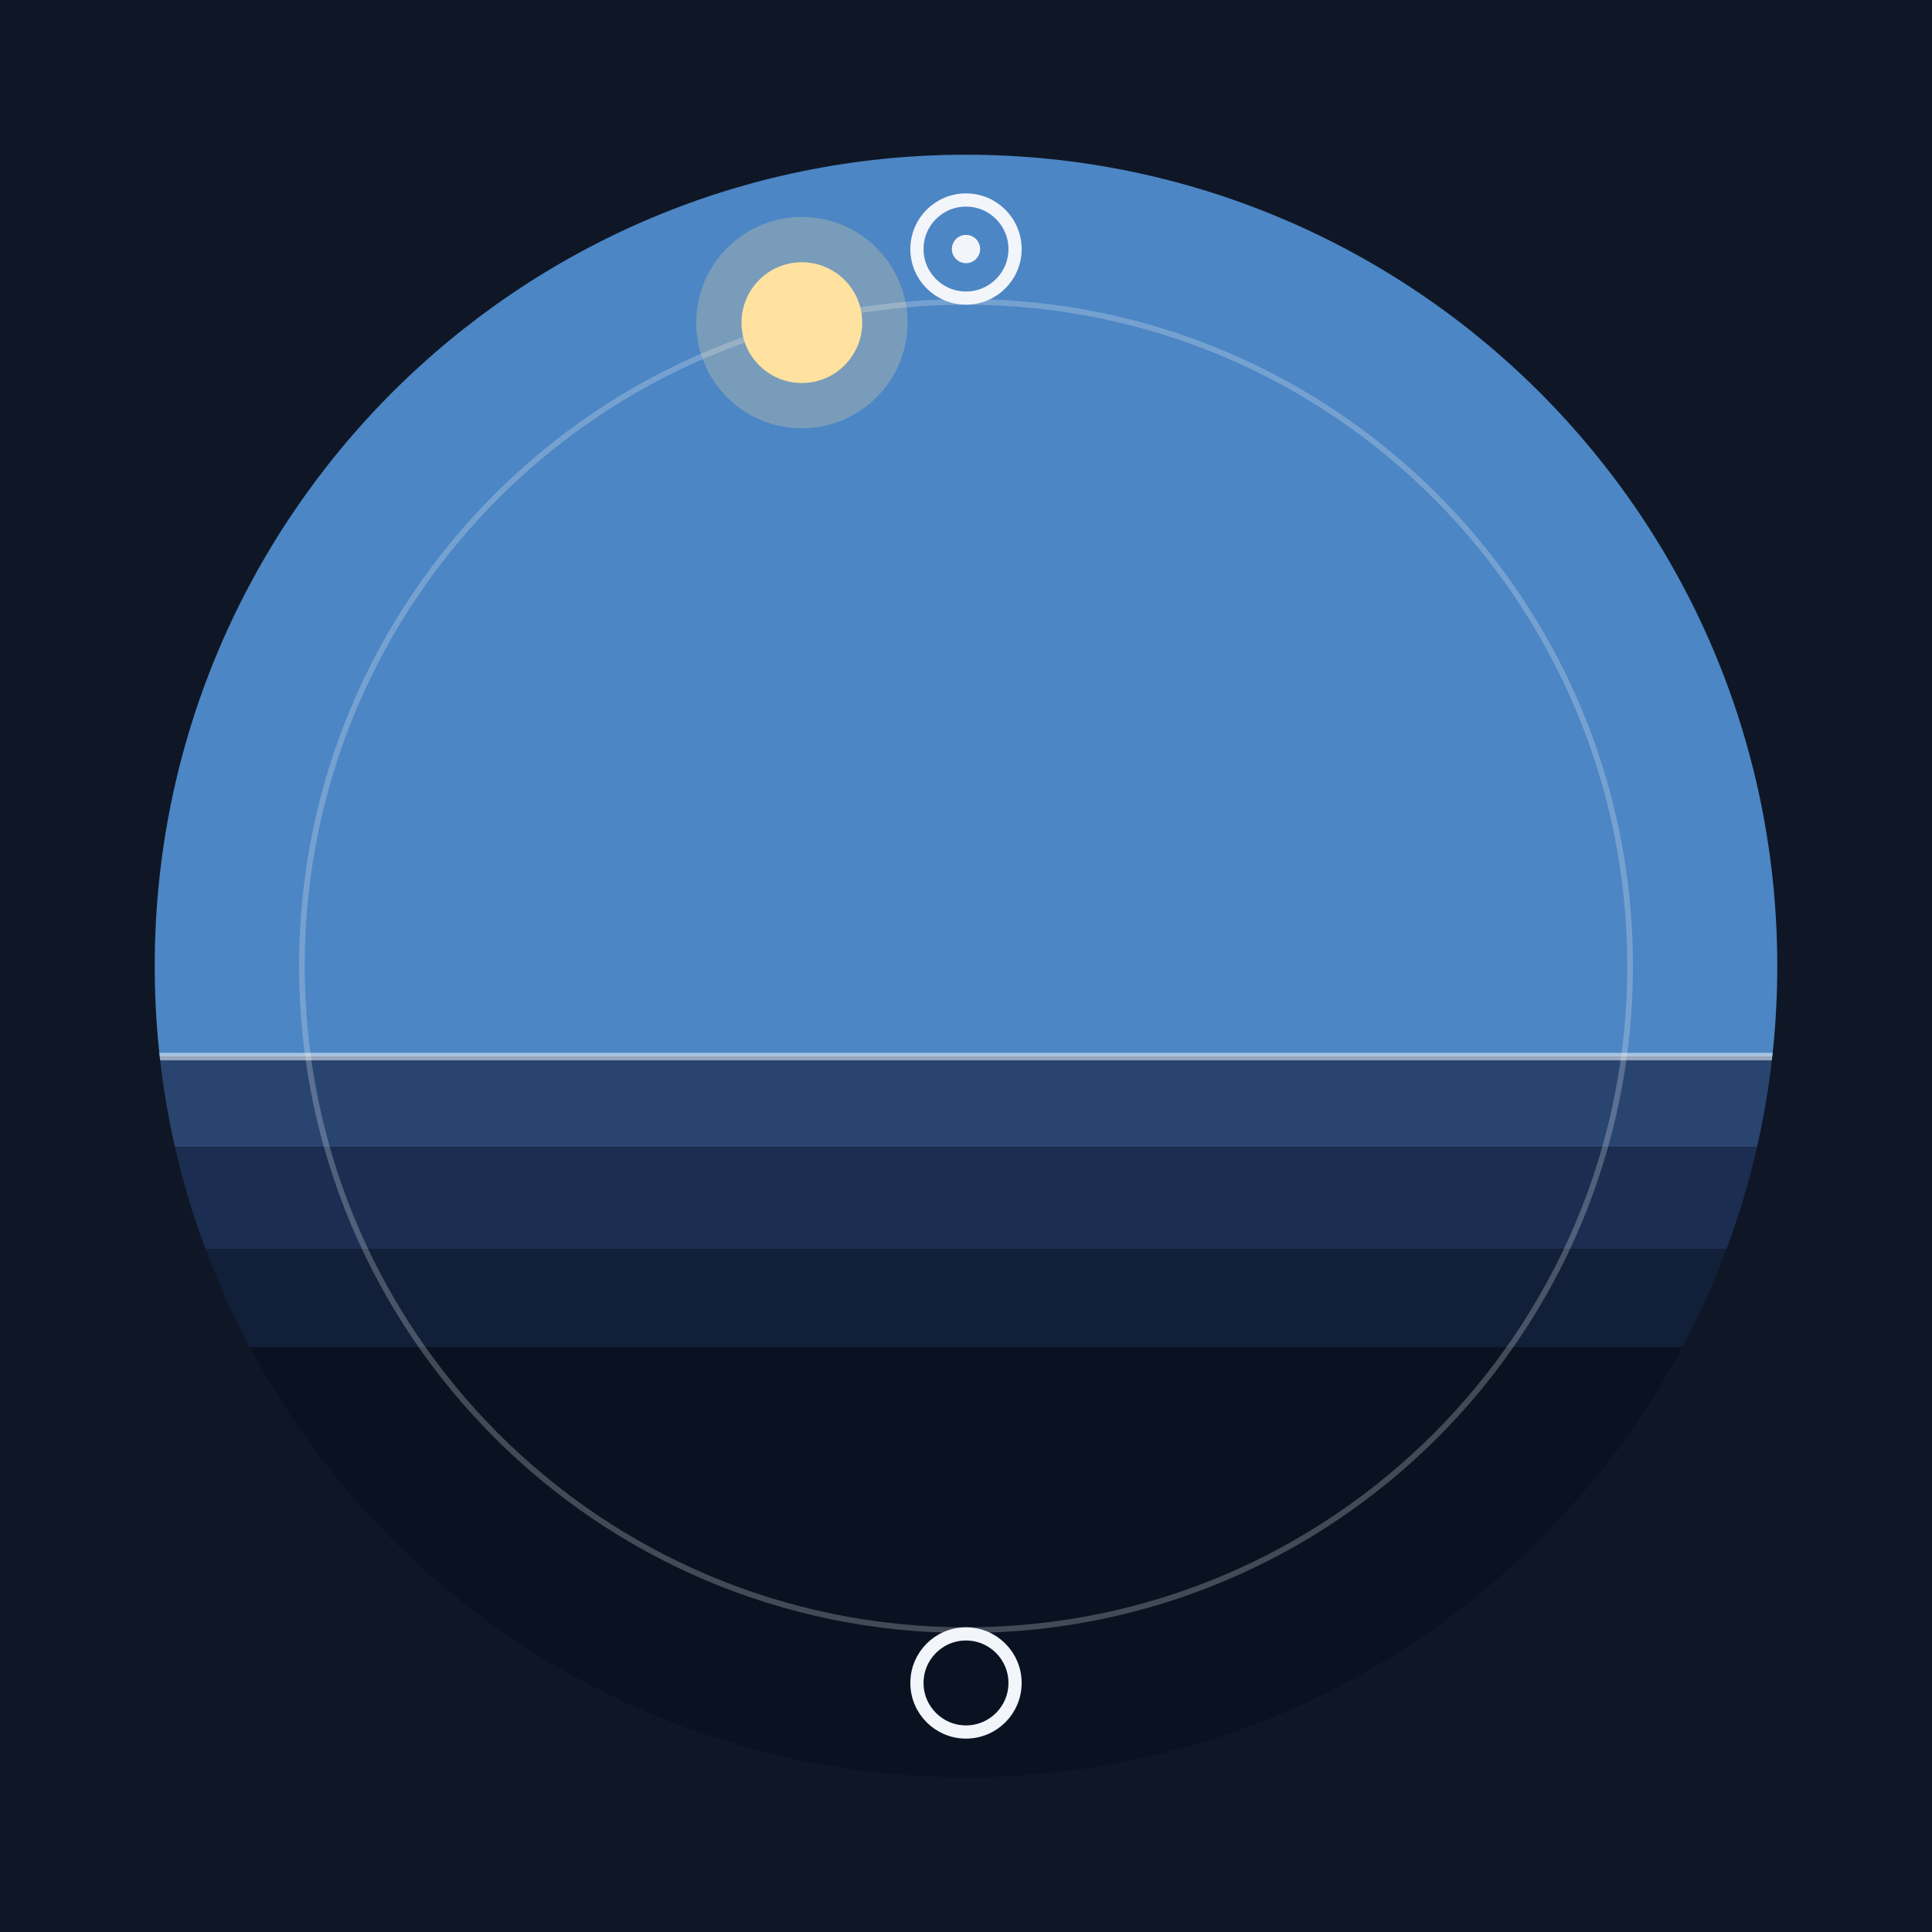
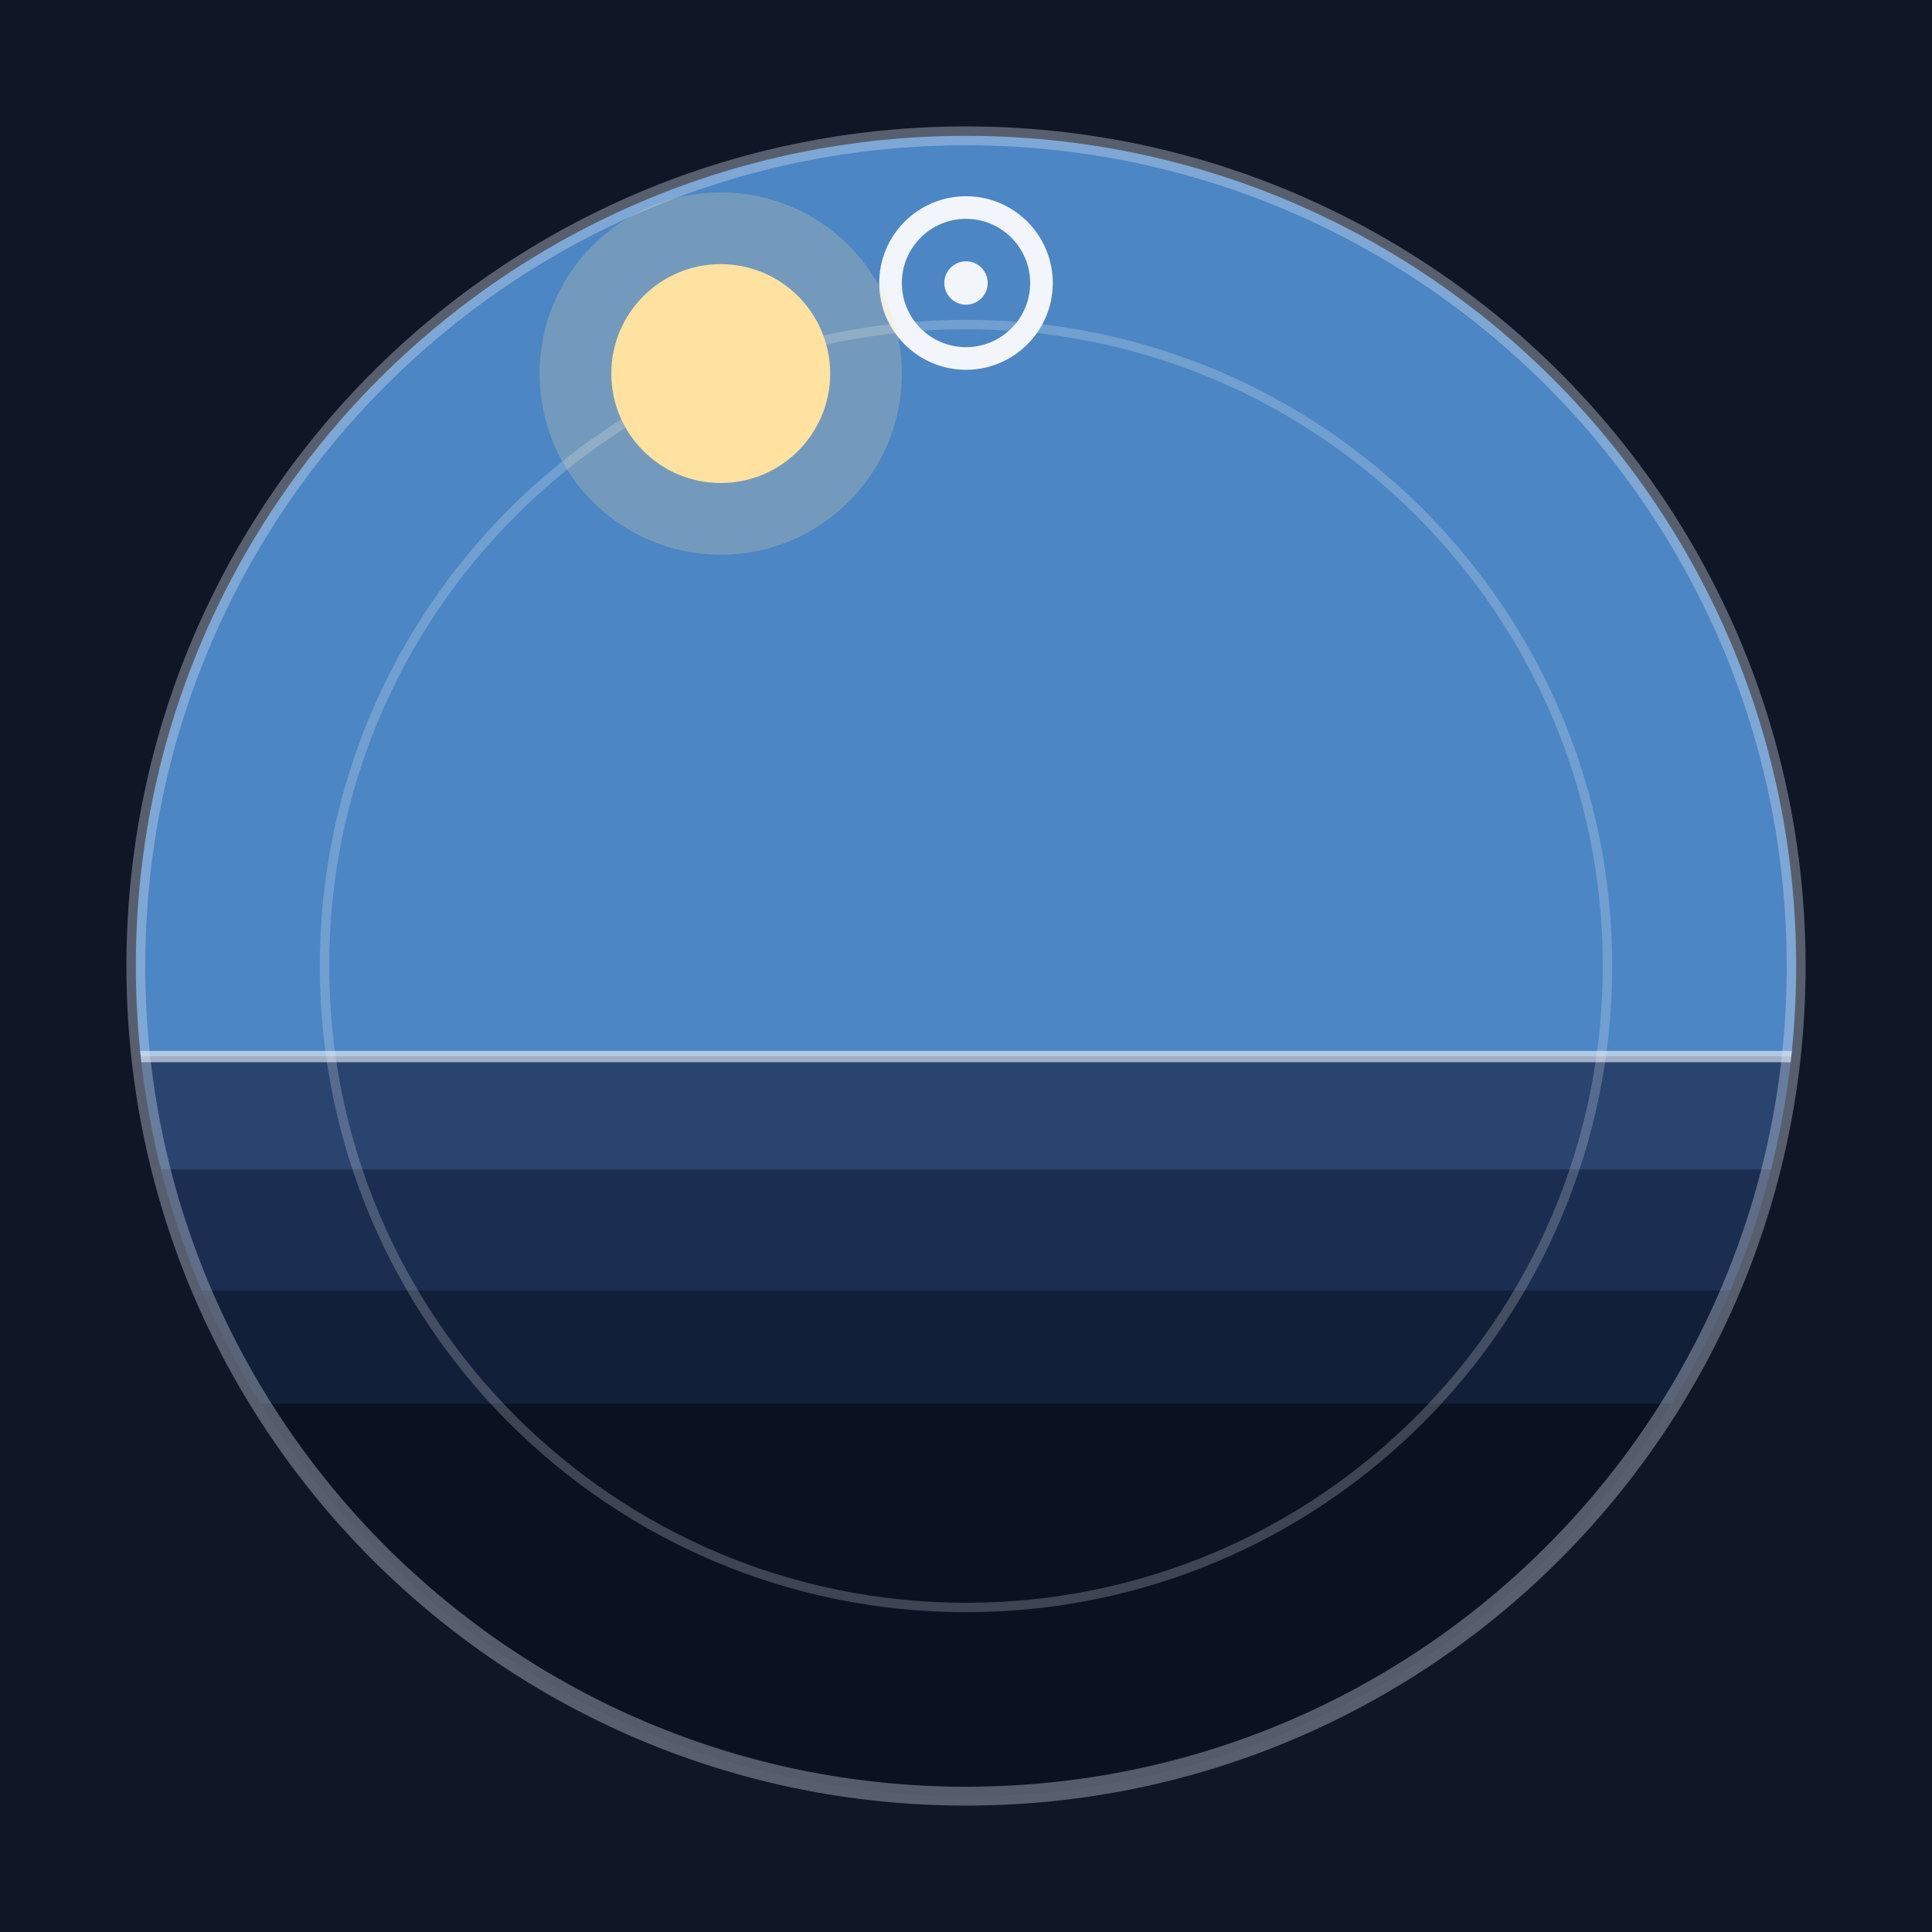
<svg xmlns="http://www.w3.org/2000/svg" width="1024" height="1024" viewBox="0 0 1024 1024">
  <defs>
    <clipPath id="disc">
-       <circle cx="512" cy="512" r="430" />
+       <circle cx="512" cy="512" r="440" />
    </clipPath>
  </defs>
  <rect width="1024" height="1024" fill="#0F1726" />
  <g clip-path="url(#disc)">
    <rect x="0" y="0" width="1024" height="1024" fill="#0A1222" />
    <rect x="0" y="0" width="1024" height="560" fill="#4C86C4" />
-     <rect x="0" y="560" width="1024" height="48" fill="#2A4470" />
-     <rect x="0" y="608" width="1024" height="54" fill="#1B2D50" />
-     <rect x="0" y="662" width="1024" height="52" fill="#121F38" />
-     <line x1="0" y1="560" x2="1024" y2="560" stroke="#F2F5FA" stroke-opacity="0.55" stroke-width="4" />
-     <circle cx="512" cy="512" r="352" fill="none" stroke="#F2F5FA" stroke-opacity="0.25" stroke-width="3" />
+     <rect x="0" y="560" width="1024" height="60" fill="#2A4470" />
+     <rect x="0" y="620" width="1024" height="64" fill="#1B2D50" />
+     <rect x="0" y="684" width="1024" height="60" fill="#121F38" />
+     <line x1="0" y1="560" x2="1024" y2="560" stroke="#F2F5FA" stroke-opacity="0.6" stroke-width="6" />
+     <circle cx="512" cy="512" r="340" fill="none" stroke="#F2F5FA" stroke-opacity="0.22" stroke-width="5" />
  </g>
-   <circle cx="512" cy="132" r="26" fill="none" stroke="#F2F5FA" stroke-width="7" />
-   <circle cx="512" cy="132" r="7.5" fill="#F2F5FA" />
-   <circle cx="512" cy="892" r="26" fill="none" stroke="#F2F5FA" stroke-width="7" />
-   <circle cx="425" cy="171" r="56" fill="#FFE2A0" fill-opacity="0.25" />
-   <circle cx="425" cy="171" r="32" fill="#FFE2A0" />
+   <circle cx="512" cy="512" r="440" fill="none" stroke="#DDE6F2" stroke-opacity="0.35" stroke-width="10" />
+   <circle cx="512" cy="150" r="40" fill="none" stroke="#F2F5FA" stroke-width="12" />
+   <circle cx="512" cy="150" r="11.5" fill="#F2F5FA" />
+   <circle cx="382" cy="198" r="96" fill="#FFE2A0" fill-opacity="0.22" />
+   <circle cx="382" cy="198" r="58" fill="#FFE2A0" />
</svg>
